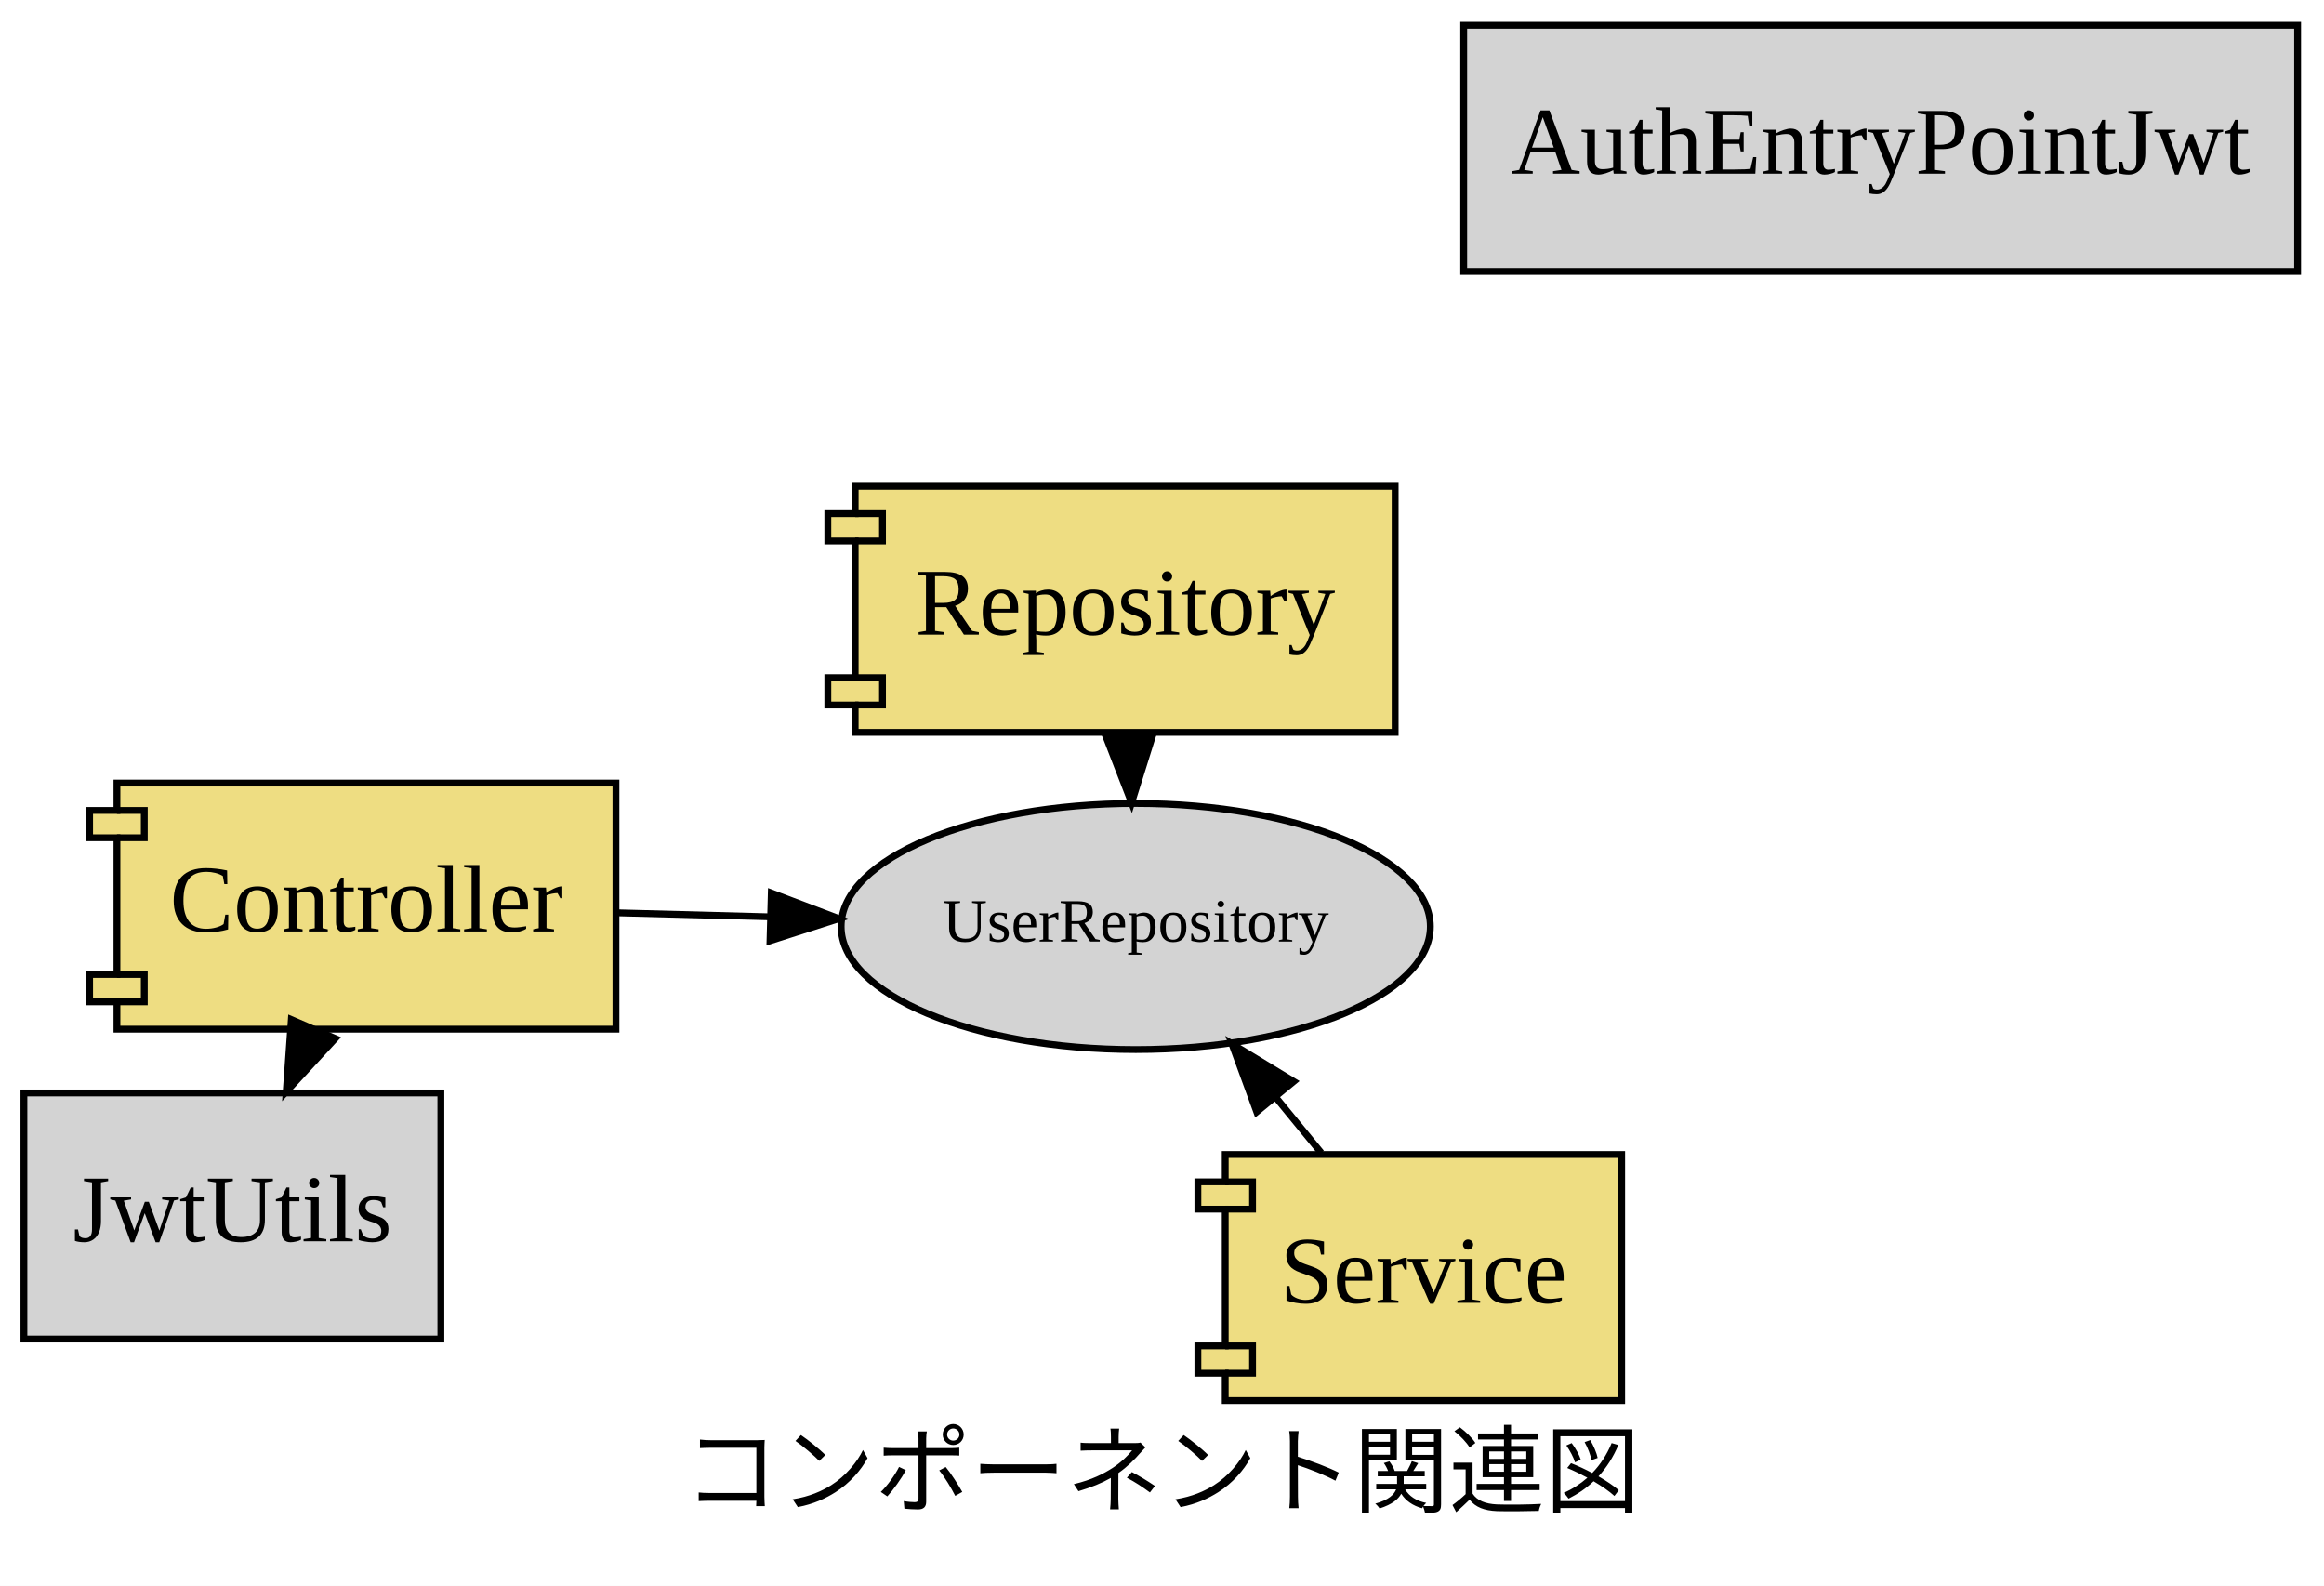
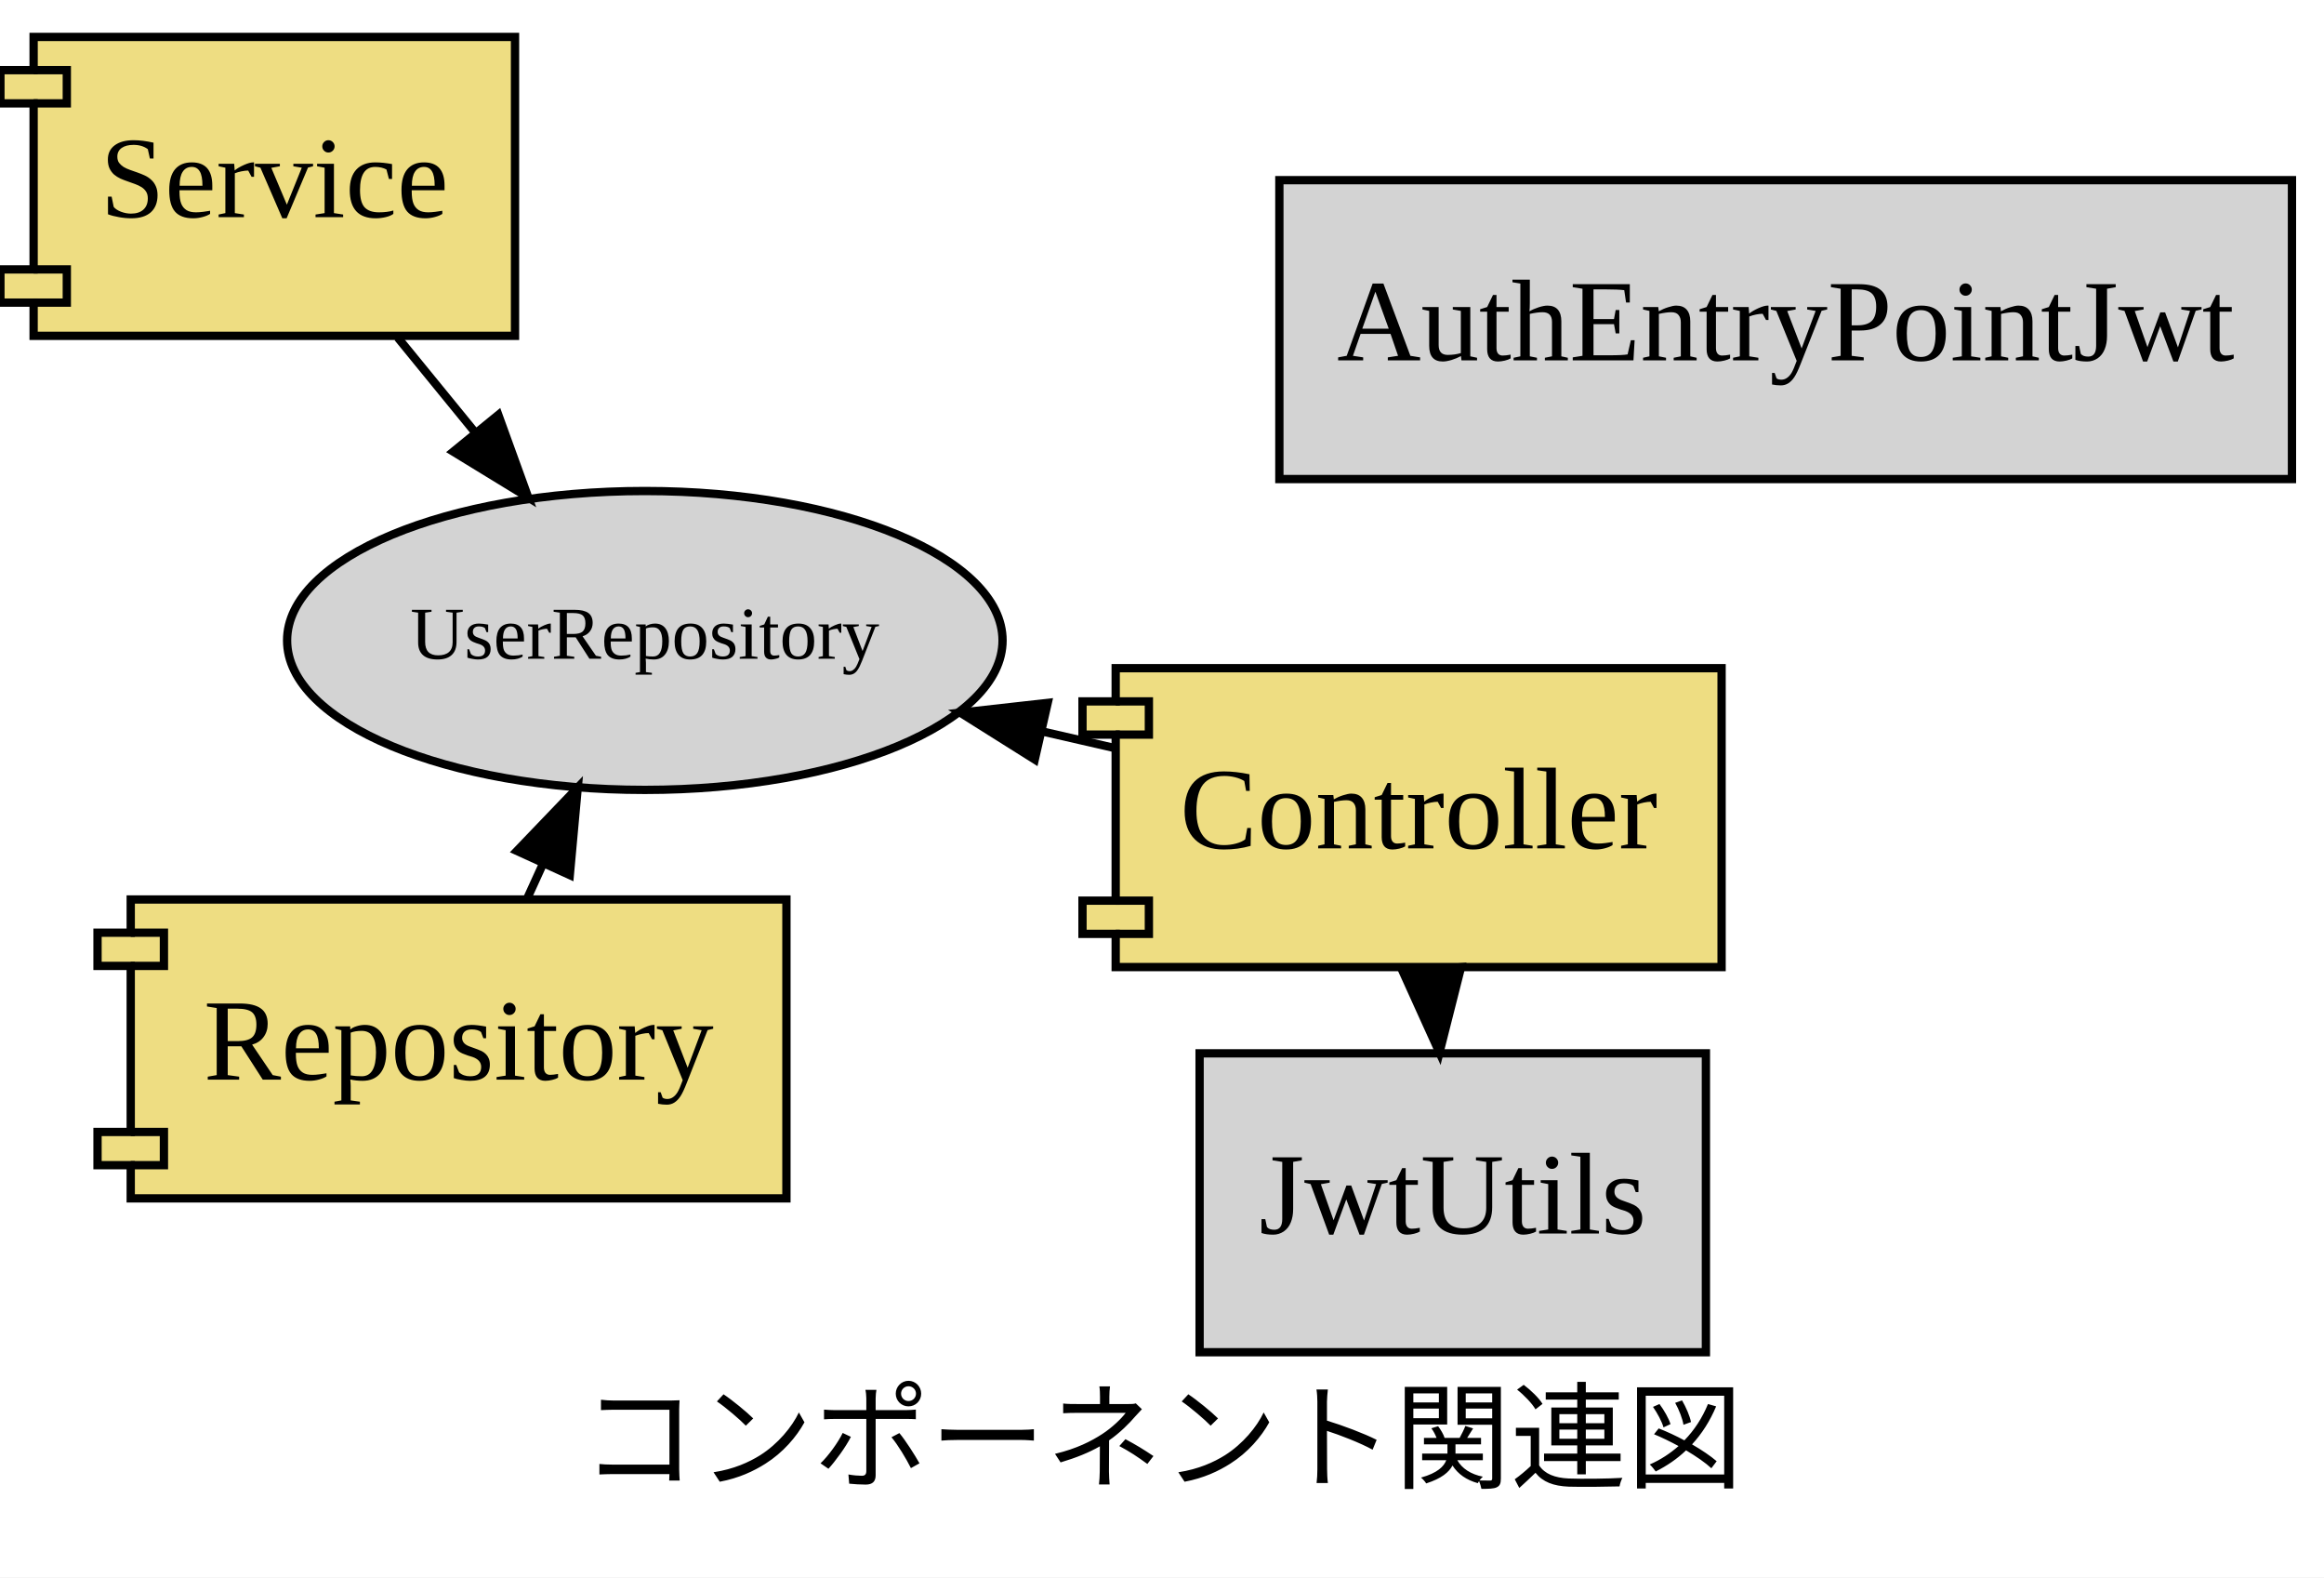
- <svg xmlns="http://www.w3.org/2000/svg" width="340pt" height="232pt" viewBox="0.00 0.00 340.00 232.00">
-   <g id="graph0" class="graph" transform="scale(1 1) rotate(0) translate(4 205)">
-     <polygon fill="white" stroke="transparent" points="-4,27 -4,-205 336,-205 336,27 -4,27" />
-     <text text-anchor="middle" x="166" y="15.2" font-family="Times New Roman,serif" font-size="14.00">
+ <svg xmlns="http://www.w3.org/2000/svg" width="280pt" height="190pt" viewBox="0.00 0.00 280.00 190.00">
+   <g id="graph0" class="graph" transform="scale(1 1) rotate(0) translate(4 163)">
+     <polygon fill="white" stroke="transparent" points="-4,27 -4,-163 276,-163 276,27 -4,27" />
+     <text text-anchor="middle" x="136" y="15.2" font-family="Times New Roman,serif" font-size="14.00">
            コンポーネント関連図
        </text>
    <g id="node1" class="node">
-       <polygon fill="lightgrey" stroke="black" points="332.14,-201.3 210.14,-201.3 210.14,-165.3 332.14,-165.3 332.14,-201.3" />
-       <text text-anchor="middle" x="271.14" y="-179.6" font-family="Times New Roman,serif" font-size="14.00">
+       <polygon fill="#eedd82" stroke="black" points="90.75,-54.66 11.75,-54.66 11.75,-50.66 7.75,-50.66 7.75,-46.66 11.75,-46.66 11.75,-26.66 7.75,-26.66 7.75,-22.66 11.75,-22.66 11.75,-18.66 90.75,-18.66 90.75,-54.66" />
+       <polyline fill="none" stroke="black" points="11.75,-50.66 15.75,-50.66 15.75,-46.66 11.75,-46.66 " />
+       <polyline fill="none" stroke="black" points="11.75,-26.66 15.75,-26.66 15.75,-22.66 11.75,-22.66 " />
+       <text text-anchor="middle" x="51.25" y="-32.96" font-family="Times New Roman,serif" font-size="14.00">
+                 Repository
+             </text>
+     </g>
+     <g id="node2" class="node">
+       <ellipse fill="lightgrey" stroke="black" cx="73.69" cy="-85.86" rx="43.1" ry="18" />
+       <text text-anchor="middle" x="73.69" y="-83.66" font-family="Times New Roman,serif" font-size="9.00">
+                 UserRepository
+             </text>
+     </g>
+     <g id="edge3" class="edge">
+       <path fill="none" stroke="black" d="M59.48,-54.7C60.11,-56.08 60.74,-57.48 61.39,-58.89" />
+       <polygon fill="black" stroke="black" points="58.28,-60.51 65.61,-68.15 64.65,-57.6 58.28,-60.51" />
+     </g>
+     <g id="node3" class="node">
+       <polygon fill="lightgrey" stroke="black" points="272.14,-141.3 150.14,-141.3 150.14,-105.3 272.14,-105.3 272.14,-141.3" />
+       <text text-anchor="middle" x="211.14" y="-119.6" font-family="Times New Roman,serif" font-size="14.00">
                AuthEntryPointJwt
            </text>
    </g>
-     <g id="node2" class="node">
-       <polygon fill="lightgrey" stroke="black" points="60.5,-45.11 -0.5,-45.11 -0.5,-9.11 60.5,-9.11 60.5,-45.11" />
-       <text text-anchor="middle" x="30" y="-23.41" font-family="Times New Roman,serif" font-size="14.00">
+     <g id="node4" class="node">
+       <polygon fill="lightgrey" stroke="black" points="201.53,-36.13 140.53,-36.13 140.53,-0.13 201.53,-0.13 201.53,-36.13" />
+       <text text-anchor="middle" x="171.03" y="-14.43" font-family="Times New Roman,serif" font-size="14.00">
                JwtUtils
            </text>
    </g>
-     <g id="node3" class="node">
-       <polygon fill="#eedd82" stroke="black" points="86.11,-90.44 13.11,-90.44 13.11,-86.44 9.11,-86.44 9.11,-82.44 13.11,-82.44 13.11,-62.44 9.11,-62.44 9.11,-58.44 13.11,-58.44 13.11,-54.44 86.11,-54.44 86.11,-90.44" />
-       <polyline fill="none" stroke="black" points="13.11,-86.44 17.11,-86.44 17.11,-82.44 13.11,-82.44 " />
-       <polyline fill="none" stroke="black" points="13.11,-62.44 17.11,-62.44 17.11,-58.44 13.11,-58.44 " />
-       <text text-anchor="middle" x="49.61" y="-68.74" font-family="Times New Roman,serif" font-size="14.00">
-                 Controller
-             </text>
-     </g>
-     <g id="edge2" class="edge">
-       <path fill="none" stroke="black" d="M41.75,-54.26C41.71,-54.17 41.67,-54.08 41.63,-53.98" />
-       <polygon fill="black" stroke="black" points="45.05,-53.08 37.87,-45.29 38.62,-55.85 45.05,-53.08" />
-     </g>
-     <g id="node4" class="node">
-       <ellipse fill="lightgrey" stroke="black" cx="162.16" cy="-69.46" rx="43.1" ry="18" />
-       <text text-anchor="middle" x="162.16" y="-67.26" font-family="Times New Roman,serif" font-size="9.00">
-                 UserRepository
-             </text>
-     </g>
-     <g id="edge1" class="edge">
-       <path fill="none" stroke="black" d="M86.15,-71.47C93.3,-71.28 100.93,-71.08 108.51,-70.88" />
-       <polygon fill="black" stroke="black" points="108.84,-74.37 118.74,-70.61 108.65,-67.37 108.84,-74.37" />
-     </g>
    <g id="node5" class="node">
-       <polygon fill="#eedd82" stroke="black" points="200.11,-133.86 121.11,-133.86 121.11,-129.86 117.11,-129.86 117.11,-125.86 121.11,-125.86 121.11,-105.86 117.11,-105.86 117.11,-101.86 121.11,-101.86 121.11,-97.86 200.11,-97.86 200.11,-133.86" />
-       <polyline fill="none" stroke="black" points="121.11,-129.86 125.11,-129.86 125.11,-125.86 121.11,-125.86 " />
-       <polyline fill="none" stroke="black" points="121.11,-105.86 125.11,-105.86 125.11,-101.86 121.11,-101.86 " />
-       <text text-anchor="middle" x="160.61" y="-112.16" font-family="Times New Roman,serif" font-size="14.00">
-                 Repository
-             </text>
-     </g>
-     <g id="edge3" class="edge">
-       <path fill="none" stroke="black" d="M161.21,-97.79C161.22,-97.68 161.22,-97.58 161.22,-97.47" />
-       <polygon fill="black" stroke="black" points="164.72,-97.67 161.55,-87.56 157.72,-97.44 164.72,-97.67" />
-     </g>
-     <g id="node6" class="node">
-       <polygon fill="#eedd82" stroke="black" points="233.25,-36.11 175.25,-36.11 175.25,-32.11 171.25,-32.11 171.25,-28.11 175.25,-28.11 175.25,-8.11 171.25,-8.11 171.25,-4.11 175.25,-4.11 175.25,-0.11 233.25,-0.11 233.25,-36.11" />
-       <polyline fill="none" stroke="black" points="175.25,-32.11 179.25,-32.11 179.25,-28.11 175.25,-28.11 " />
-       <polyline fill="none" stroke="black" points="175.25,-8.11 179.25,-8.11 179.25,-4.11 175.25,-4.11 " />
-       <text text-anchor="middle" x="204.25" y="-14.41" font-family="Times New Roman,serif" font-size="14.00">
+       <polygon fill="#eedd82" stroke="black" points="58.05,-158.55 0.05,-158.55 0.05,-154.55 -3.95,-154.55 -3.95,-150.55 0.05,-150.55 0.05,-130.55 -3.95,-130.55 -3.95,-126.55 0.05,-126.55 0.05,-122.55 58.05,-122.55 58.05,-158.55" />
+       <polyline fill="none" stroke="black" points="0.05,-154.55 4.05,-154.55 4.05,-150.55 0.05,-150.55 " />
+       <polyline fill="none" stroke="black" points="0.05,-130.55 4.05,-130.55 4.05,-126.55 0.05,-126.55 " />
+       <text text-anchor="middle" x="29.05" y="-136.85" font-family="Times New Roman,serif" font-size="14.00">
                Service
            </text>
    </g>
    <g id="edge4" class="edge">
-       <path fill="none" stroke="black" d="M189.29,-36.36C187.17,-38.96 184.95,-41.66 182.74,-44.36" />
-       <polygon fill="black" stroke="black" points="179.86,-42.35 176.22,-52.3 185.27,-46.79 179.86,-42.35" />
+       <path fill="none" stroke="black" d="M43.92,-122.34C46.93,-118.65 50.14,-114.71 53.31,-110.84" />
+       <polygon fill="black" stroke="black" points="56.04,-113.03 59.65,-103.07 50.61,-108.6 56.04,-113.03" />
+     </g>
+     <g id="node6" class="node">
+       <polygon fill="#eedd82" stroke="black" points="203.42,-82.52 130.42,-82.52 130.42,-78.52 126.42,-78.52 126.42,-74.52 130.42,-74.52 130.42,-54.52 126.42,-54.52 126.42,-50.52 130.42,-50.52 130.42,-46.52 203.42,-46.52 203.42,-82.52" />
+       <polyline fill="none" stroke="black" points="130.42,-78.52 134.42,-78.52 134.42,-74.52 130.42,-74.52 " />
+       <polyline fill="none" stroke="black" points="130.42,-54.52 134.42,-54.52 134.42,-50.52 130.42,-50.52 " />
+       <text text-anchor="middle" x="166.92" y="-60.82" font-family="Times New Roman,serif" font-size="14.00">
+                 Controller
+             </text>
+     </g>
+     <g id="edge1" class="edge">
+       <path fill="none" stroke="black" d="M130.34,-72.89C127.47,-73.55 124.55,-74.22 121.62,-74.89" />
+       <polygon fill="black" stroke="black" points="120.67,-71.52 111.7,-77.16 122.23,-78.34 120.67,-71.52" />
+     </g>
+     <g id="edge2" class="edge">
+       <path fill="none" stroke="black" d="M168.52,-46.45C168.53,-46.35 168.54,-46.24 168.55,-46.14" />
+       <polygon fill="black" stroke="black" points="172.03,-46.5 169.43,-36.23 165.06,-45.88 172.03,-46.5" />
    </g>
  </g>
</svg>
